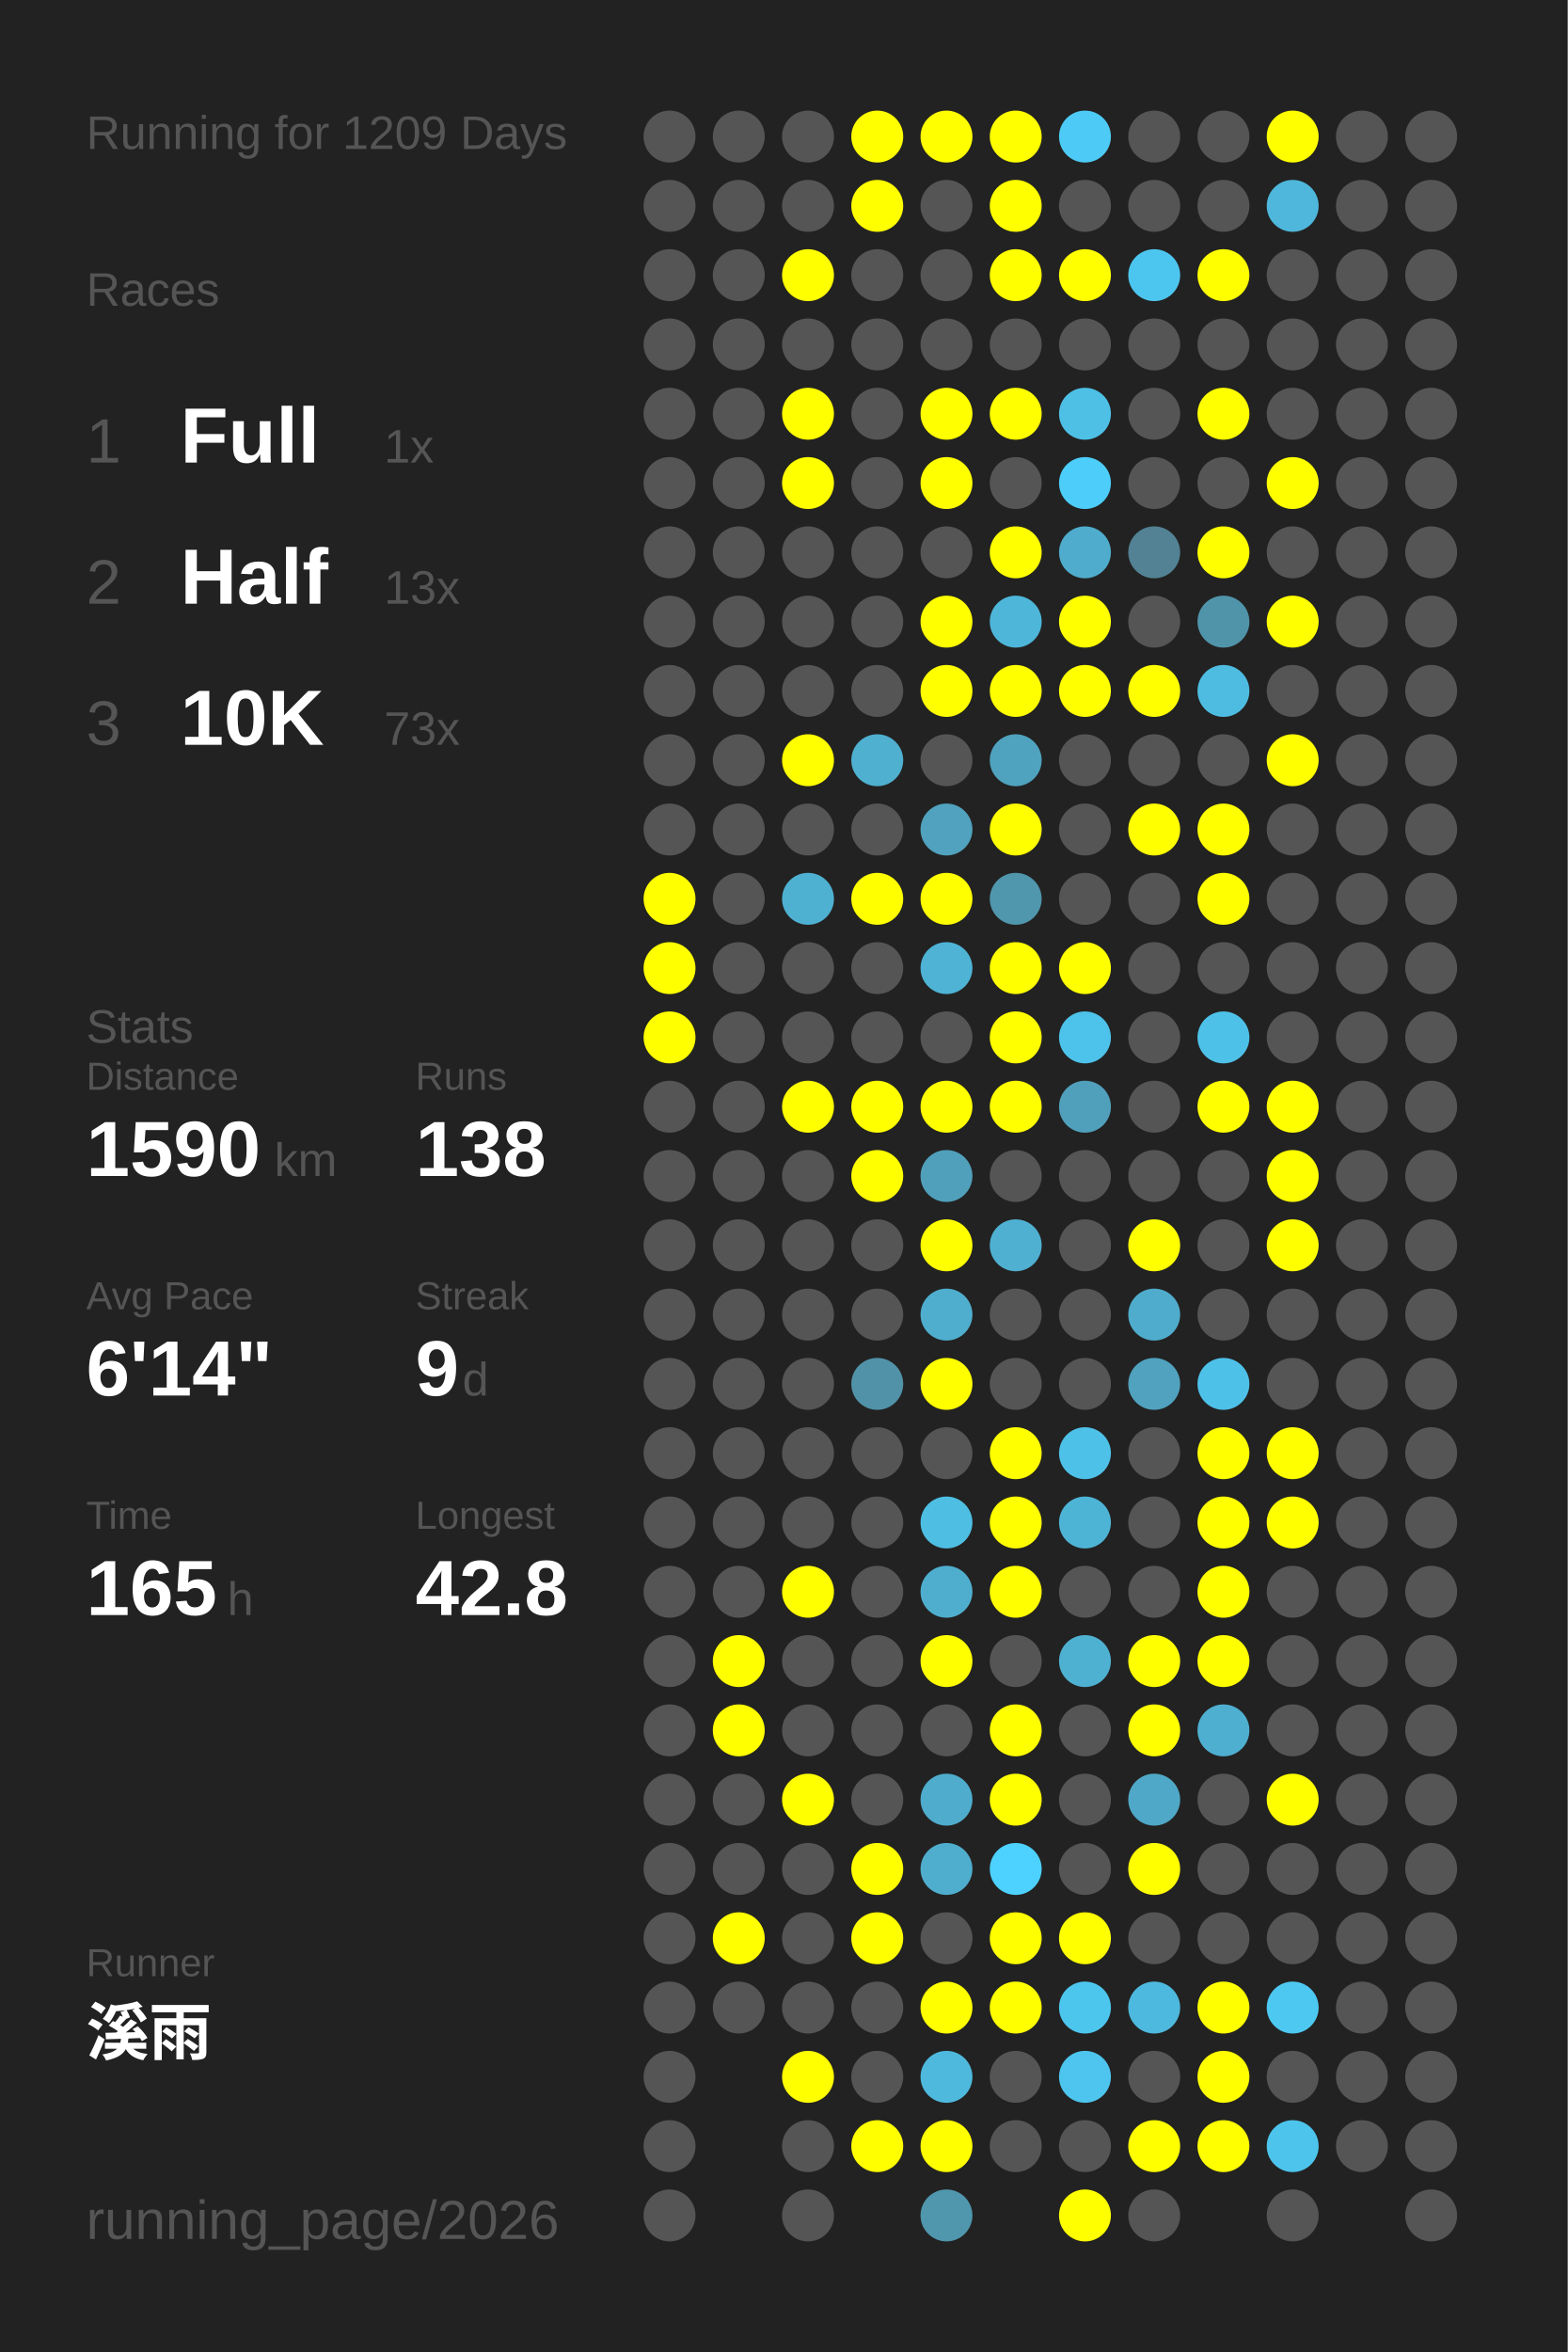
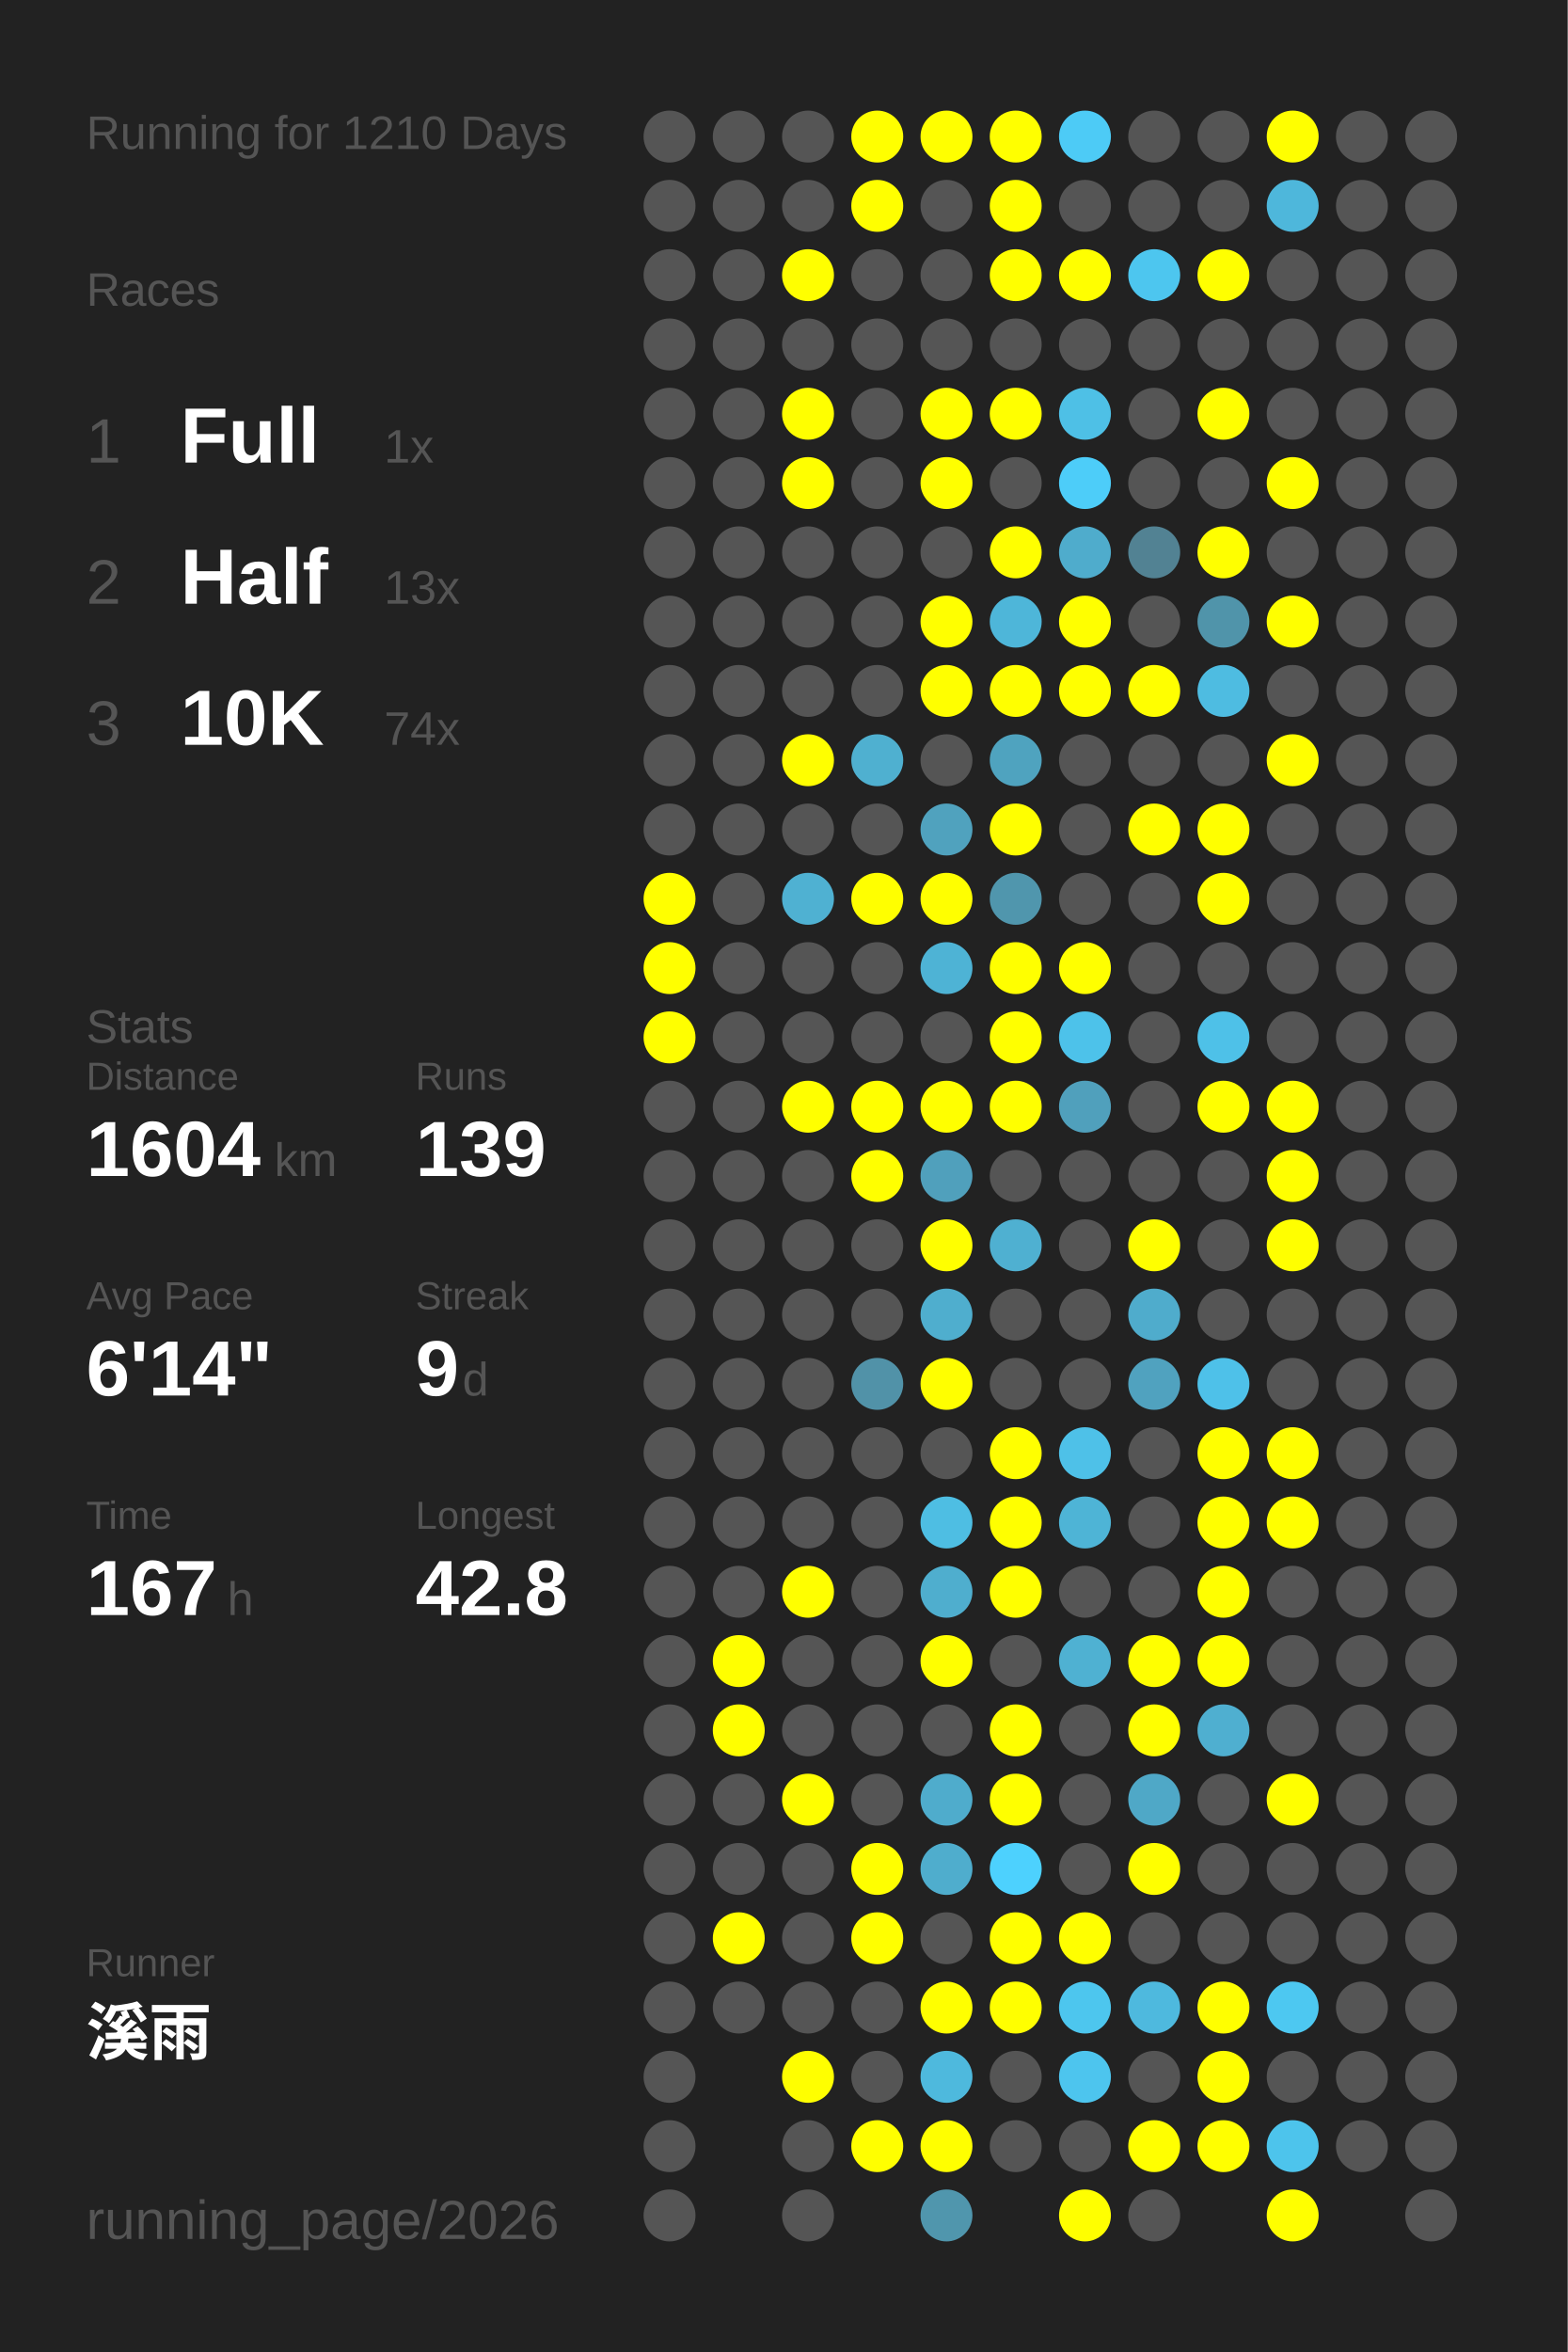
<svg xmlns="http://www.w3.org/2000/svg" baseProfile="full" height="300mm" version="1.1" viewBox="0,0,200,300" width="200mm">
  <defs />
  <rect fill="#222222" height="300" width="200" x="0" y="0" />
-   <text fill="#555555" style="font-size:6px; font-family:Arial;" x="11" y="19">Running for 1209 Days</text>
+   <text fill="#555555" style="font-size:6px; font-family:Arial;" x="11" y="19">Running for 1210 Days</text>
  <text fill="#555555" style="font-size:6px; font-family:Arial;" x="11" y="39">Races</text>
  <text fill="#555555" style="font-size:8px; font-family:Arial;" x="11" y="59">1</text>
  <text fill="#FFFFFF" style="font-size:10px; font-family:Arial; font-weight:bold;" x="23" y="59">Full</text>
  <text fill="#555555" style="font-size:6px; font-family:Arial;" x="49" y="59">1x</text>
  <text fill="#555555" style="font-size:8px; font-family:Arial;" x="11" y="77">2</text>
  <text fill="#FFFFFF" style="font-size:10px; font-family:Arial; font-weight:bold;" x="23" y="77">Half</text>
  <text fill="#555555" style="font-size:6px; font-family:Arial;" x="49" y="77">13x</text>
  <text fill="#555555" style="font-size:8px; font-family:Arial;" x="11" y="95">3</text>
  <text fill="#FFFFFF" style="font-size:10px; font-family:Arial; font-weight:bold;" x="23" y="95">10K</text>
-   <text fill="#555555" style="font-size:6px; font-family:Arial;" x="49" y="95">73x</text>
+   <text fill="#555555" style="font-size:6px; font-family:Arial;" x="49" y="95">74x</text>
  <text fill="#555555" style="font-size:6px; font-family:Arial;" x="11" y="133">Stats</text>
  <text fill="#555555" style="font-size:5px; font-family:Arial;" x="11" y="139">Distance</text>
-   <text fill="#FFFFFF" style="font-size:10px; font-family:Arial; font-weight:bold;" x="11" y="150">1590</text>
+   <text fill="#FFFFFF" style="font-size:10px; font-family:Arial; font-weight:bold;" x="11" y="150">1604</text>
  <text fill="#555555" style="font-size:6px; font-family:Arial;" x="35" y="150">km</text>
  <text fill="#555555" style="font-size:5px; font-family:Arial;" x="53" y="139">Runs</text>
-   <text fill="#FFFFFF" style="font-size:10px; font-family:Arial; font-weight:bold;" x="53" y="150">138</text>
+   <text fill="#FFFFFF" style="font-size:10px; font-family:Arial; font-weight:bold;" x="53" y="150">139</text>
  <text fill="#555555" style="font-size:5px; font-family:Arial;" x="11" y="167">Avg Pace</text>
  <text fill="#FFFFFF" style="font-size:10px; font-family:Arial; font-weight:bold;" x="11" y="178">6'14"</text>
  <text fill="#555555" style="font-size:5px; font-family:Arial;" x="53" y="167">Streak</text>
  <text fill="#FFFFFF" style="font-size:10px; font-family:Arial; font-weight:bold;" x="53" y="178">9</text>
  <text fill="#555555" style="font-size:6px; font-family:Arial;" x="59" y="178">d</text>
  <text fill="#555555" style="font-size:5px; font-family:Arial;" x="11" y="195">Time</text>
-   <text fill="#FFFFFF" style="font-size:10px; font-family:Arial; font-weight:bold;" x="11" y="206">165</text>
+   <text fill="#FFFFFF" style="font-size:10px; font-family:Arial; font-weight:bold;" x="11" y="206">167</text>
  <text fill="#555555" style="font-size:6px; font-family:Arial;" x="29" y="206">h</text>
  <text fill="#555555" style="font-size:5px; font-family:Arial;" x="53" y="195">Longest</text>
  <text fill="#FFFFFF" style="font-size:10px; font-family:Arial; font-weight:bold;" x="53" y="206">42.8</text>
  <text fill="#555555" style="font-size:5px; font-family:Arial;" x="11" y="252.065">Runner</text>
  <text fill="#FFFFFF" style="font-size:8px; font-family:Arial; font-weight:bold;" x="11" y="262.065">溪雨</text>
  <text fill="#555555" style="font-size:7px; font-family:Arial;" x="11" y="285.581">running_page/2026</text>
  <circle cx="85.417" cy="17.419" fill="#555555" r="3.312" />
  <circle cx="85.417" cy="26.258" fill="#555555" r="3.312" />
  <circle cx="85.417" cy="35.097" fill="#555555" r="3.312" />
  <circle cx="85.417" cy="43.935" fill="#555555" r="3.312" />
  <circle cx="85.417" cy="52.774" fill="#555555" r="3.312" />
  <circle cx="85.417" cy="61.613" fill="#555555" r="3.312" />
  <circle cx="85.417" cy="70.452" fill="#555555" r="3.312" />
  <circle cx="85.417" cy="79.29" fill="#555555" r="3.312" />
  <circle cx="85.417" cy="88.129" fill="#555555" r="3.312" />
  <circle cx="85.417" cy="96.968" fill="#555555" r="3.312" />
  <circle cx="85.417" cy="105.806" fill="#555555" r="3.312" />
  <circle cx="85.417" cy="114.645" fill="#FFFF00" r="3.312" />
  <circle cx="85.417" cy="123.484" fill="#FFFF00" r="3.312" />
  <circle cx="85.417" cy="132.323" fill="#FFFF00" r="3.312" />
  <circle cx="85.417" cy="141.161" fill="#555555" r="3.312" />
  <circle cx="85.417" cy="150" fill="#555555" r="3.312" />
  <circle cx="85.417" cy="158.839" fill="#555555" r="3.312" />
  <circle cx="85.417" cy="167.677" fill="#555555" r="3.312" />
  <circle cx="85.417" cy="176.516" fill="#555555" r="3.312" />
  <circle cx="85.417" cy="185.355" fill="#555555" r="3.312" />
  <circle cx="85.417" cy="194.194" fill="#555555" r="3.312" />
  <circle cx="85.417" cy="203.032" fill="#555555" r="3.312" />
  <circle cx="85.417" cy="211.871" fill="#555555" r="3.312" />
  <circle cx="85.417" cy="220.71" fill="#555555" r="3.312" />
  <circle cx="85.417" cy="229.548" fill="#555555" r="3.312" />
  <circle cx="85.417" cy="238.387" fill="#555555" r="3.312" />
  <circle cx="85.417" cy="247.226" fill="#555555" r="3.312" />
  <circle cx="85.417" cy="256.065" fill="#555555" r="3.312" />
  <circle cx="85.417" cy="264.903" fill="#555555" r="3.312" />
  <circle cx="85.417" cy="273.742" fill="#555555" r="3.312" />
  <circle cx="85.417" cy="282.581" fill="#555555" r="3.312" />
  <circle cx="94.25" cy="17.419" fill="#555555" r="3.312" />
  <circle cx="94.25" cy="26.258" fill="#555555" r="3.312" />
  <circle cx="94.25" cy="35.097" fill="#555555" r="3.312" />
  <circle cx="94.25" cy="43.935" fill="#555555" r="3.312" />
  <circle cx="94.25" cy="52.774" fill="#555555" r="3.312" />
  <circle cx="94.25" cy="61.613" fill="#555555" r="3.312" />
  <circle cx="94.25" cy="70.452" fill="#555555" r="3.312" />
  <circle cx="94.25" cy="79.29" fill="#555555" r="3.312" />
  <circle cx="94.25" cy="88.129" fill="#555555" r="3.312" />
  <circle cx="94.25" cy="96.968" fill="#555555" r="3.312" />
  <circle cx="94.25" cy="105.806" fill="#555555" r="3.312" />
  <circle cx="94.25" cy="114.645" fill="#555555" r="3.312" />
  <circle cx="94.25" cy="123.484" fill="#555555" r="3.312" />
  <circle cx="94.25" cy="132.323" fill="#555555" r="3.312" />
  <circle cx="94.25" cy="141.161" fill="#555555" r="3.312" />
  <circle cx="94.25" cy="150" fill="#555555" r="3.312" />
  <circle cx="94.25" cy="158.839" fill="#555555" r="3.312" />
  <circle cx="94.25" cy="167.677" fill="#555555" r="3.312" />
  <circle cx="94.25" cy="176.516" fill="#555555" r="3.312" />
  <circle cx="94.25" cy="185.355" fill="#555555" r="3.312" />
  <circle cx="94.25" cy="194.194" fill="#555555" r="3.312" />
  <circle cx="94.25" cy="203.032" fill="#555555" r="3.312" />
  <circle cx="94.25" cy="211.871" fill="#FFFF00" r="3.312" />
  <circle cx="94.25" cy="220.71" fill="#FFFF00" r="3.312" />
  <circle cx="94.25" cy="229.548" fill="#555555" r="3.312" />
  <circle cx="94.25" cy="238.387" fill="#555555" r="3.312" />
  <circle cx="94.25" cy="247.226" fill="#FFFF00" r="3.312" />
  <circle cx="94.25" cy="256.065" fill="#555555" r="3.312" />
  <circle cx="103.083" cy="17.419" fill="#555555" r="3.312" />
  <circle cx="103.083" cy="26.258" fill="#555555" r="3.312" />
  <circle cx="103.083" cy="35.097" fill="#FFFF00" r="3.312" />
  <circle cx="103.083" cy="43.935" fill="#555555" r="3.312" />
  <circle cx="103.083" cy="52.774" fill="#FFFF00" r="3.312" />
  <circle cx="103.083" cy="61.613" fill="#FFFF00" r="3.312" />
  <circle cx="103.083" cy="70.452" fill="#555555" r="3.312" />
  <circle cx="103.083" cy="79.29" fill="#555555" r="3.312" />
  <circle cx="103.083" cy="88.129" fill="#555555" r="3.312" />
  <circle cx="103.083" cy="96.968" fill="#FFFF00" r="3.312" />
  <circle cx="103.083" cy="105.806" fill="#555555" r="3.312" />
  <circle cx="103.083" cy="114.645" fill="#4fb1d2" r="3.312" />
  <circle cx="103.083" cy="123.484" fill="#555555" r="3.312" />
  <circle cx="103.083" cy="132.323" fill="#555555" r="3.312" />
  <circle cx="103.083" cy="141.161" fill="#FFFF00" r="3.312" />
  <circle cx="103.083" cy="150" fill="#555555" r="3.312" />
  <circle cx="103.083" cy="158.839" fill="#555555" r="3.312" />
  <circle cx="103.083" cy="167.677" fill="#555555" r="3.312" />
  <circle cx="103.083" cy="176.516" fill="#555555" r="3.312" />
  <circle cx="103.083" cy="185.355" fill="#555555" r="3.312" />
  <circle cx="103.083" cy="194.194" fill="#555555" r="3.312" />
  <circle cx="103.083" cy="203.032" fill="#FFFF00" r="3.312" />
  <circle cx="103.083" cy="211.871" fill="#555555" r="3.312" />
  <circle cx="103.083" cy="220.71" fill="#555555" r="3.312" />
  <circle cx="103.083" cy="229.548" fill="#FFFF00" r="3.312" />
  <circle cx="103.083" cy="238.387" fill="#555555" r="3.312" />
  <circle cx="103.083" cy="247.226" fill="#555555" r="3.312" />
  <circle cx="103.083" cy="256.065" fill="#555555" r="3.312" />
  <circle cx="103.083" cy="264.903" fill="#FFFF00" r="3.312" />
  <circle cx="103.083" cy="273.742" fill="#555555" r="3.312" />
  <circle cx="103.083" cy="282.581" fill="#555555" r="3.312" />
  <circle cx="111.917" cy="17.419" fill="#FFFF00" r="3.312" />
  <circle cx="111.917" cy="26.258" fill="#FFFF00" r="3.312" />
  <circle cx="111.917" cy="35.097" fill="#555555" r="3.312" />
  <circle cx="111.917" cy="43.935" fill="#555555" r="3.312" />
  <circle cx="111.917" cy="52.774" fill="#555555" r="3.312" />
  <circle cx="111.917" cy="61.613" fill="#555555" r="3.312" />
  <circle cx="111.917" cy="70.452" fill="#555555" r="3.312" />
  <circle cx="111.917" cy="79.29" fill="#555555" r="3.312" />
  <circle cx="111.917" cy="88.129" fill="#555555" r="3.312" />
  <circle cx="111.917" cy="96.968" fill="#4fb0d0" r="3.312" />
  <circle cx="111.917" cy="105.806" fill="#555555" r="3.312" />
  <circle cx="111.917" cy="114.645" fill="#FFFF00" r="3.312" />
  <circle cx="111.917" cy="123.484" fill="#555555" r="3.312" />
  <circle cx="111.917" cy="132.323" fill="#555555" r="3.312" />
  <circle cx="111.917" cy="141.161" fill="#FFFF00" r="3.312" />
  <circle cx="111.917" cy="150" fill="#FFFF00" r="3.312" />
  <circle cx="111.917" cy="158.839" fill="#555555" r="3.312" />
  <circle cx="111.917" cy="167.677" fill="#555555" r="3.312" />
  <circle cx="111.917" cy="176.516" fill="#5192a8" r="3.312" />
  <circle cx="111.917" cy="185.355" fill="#555555" r="3.312" />
  <circle cx="111.917" cy="194.194" fill="#555555" r="3.312" />
  <circle cx="111.917" cy="203.032" fill="#555555" r="3.312" />
  <circle cx="111.917" cy="211.871" fill="#555555" r="3.312" />
  <circle cx="111.917" cy="220.71" fill="#555555" r="3.312" />
  <circle cx="111.917" cy="229.548" fill="#555555" r="3.312" />
  <circle cx="111.917" cy="238.387" fill="#FFFF00" r="3.312" />
  <circle cx="111.917" cy="247.226" fill="#FFFF00" r="3.312" />
  <circle cx="111.917" cy="256.065" fill="#555555" r="3.312" />
  <circle cx="111.917" cy="264.903" fill="#555555" r="3.312" />
  <circle cx="111.917" cy="273.742" fill="#FFFF00" r="3.312" />
  <circle cx="120.75" cy="17.419" fill="#FFFF00" r="3.312" />
  <circle cx="120.75" cy="26.258" fill="#555555" r="3.312" />
  <circle cx="120.75" cy="35.097" fill="#555555" r="3.312" />
  <circle cx="120.75" cy="43.935" fill="#555555" r="3.312" />
  <circle cx="120.75" cy="52.774" fill="#FFFF00" r="3.312" />
  <circle cx="120.75" cy="61.613" fill="#FFFF00" r="3.312" />
  <circle cx="120.75" cy="70.452" fill="#555555" r="3.312" />
  <circle cx="120.75" cy="79.29" fill="#FFFF00" r="3.312" />
  <circle cx="120.75" cy="88.129" fill="#FFFF00" r="3.312" />
  <circle cx="120.75" cy="96.968" fill="#555555" r="3.312" />
  <circle cx="120.75" cy="105.806" fill="#50a2be" r="3.312" />
  <circle cx="120.75" cy="114.645" fill="#FFFF00" r="3.312" />
  <circle cx="120.75" cy="123.484" fill="#4eb3d5" r="3.312" />
  <circle cx="120.75" cy="132.323" fill="#555555" r="3.312" />
  <circle cx="120.75" cy="141.161" fill="#FFFF00" r="3.312" />
  <circle cx="120.75" cy="150" fill="#50a0bc" r="3.312" />
  <circle cx="120.75" cy="158.839" fill="#FFFF00" r="3.312" />
  <circle cx="120.75" cy="167.677" fill="#4faece" r="3.312" />
  <circle cx="120.75" cy="176.516" fill="#FFFF00" r="3.312" />
  <circle cx="120.75" cy="185.355" fill="#555555" r="3.312" />
  <circle cx="120.75" cy="194.194" fill="#4ebee3" r="3.312" />
  <circle cx="120.75" cy="203.032" fill="#4faece" r="3.312" />
  <circle cx="120.75" cy="211.871" fill="#FFFF00" r="3.312" />
  <circle cx="120.75" cy="220.71" fill="#555555" r="3.312" />
  <circle cx="120.75" cy="229.548" fill="#4faccc" r="3.312" />
  <circle cx="120.75" cy="238.387" fill="#4fadcd" r="3.312" />
  <circle cx="120.75" cy="247.226" fill="#555555" r="3.312" />
  <circle cx="120.75" cy="256.065" fill="#FFFF00" r="3.312" />
  <circle cx="120.75" cy="264.903" fill="#4eb9dd" r="3.312" />
  <circle cx="120.75" cy="273.742" fill="#FFFF00" r="3.312" />
  <circle cx="120.75" cy="282.581" fill="#5096ad" r="3.312" />
  <circle cx="129.583" cy="17.419" fill="#FFFF00" r="3.312" />
  <circle cx="129.583" cy="26.258" fill="#FFFF00" r="3.312" />
  <circle cx="129.583" cy="35.097" fill="#FFFF00" r="3.312" />
  <circle cx="129.583" cy="43.935" fill="#555555" r="3.312" />
  <circle cx="129.583" cy="52.774" fill="#FFFF00" r="3.312" />
  <circle cx="129.583" cy="61.613" fill="#555555" r="3.312" />
  <circle cx="129.583" cy="70.452" fill="#FFFF00" r="3.312" />
  <circle cx="129.583" cy="79.29" fill="#4eb6d9" r="3.312" />
  <circle cx="129.583" cy="88.129" fill="#FFFF00" r="3.312" />
  <circle cx="129.583" cy="96.968" fill="#4fa3bf" r="3.312" />
  <circle cx="129.583" cy="105.806" fill="#FFFF00" r="3.312" />
  <circle cx="129.583" cy="114.645" fill="#5096ad" r="3.312" />
  <circle cx="129.583" cy="123.484" fill="#FFFF00" r="3.312" />
  <circle cx="129.583" cy="132.323" fill="#FFFF00" r="3.312" />
  <circle cx="129.583" cy="141.161" fill="#FFFF00" r="3.312" />
  <circle cx="129.583" cy="150" fill="#555555" r="3.312" />
  <circle cx="129.583" cy="158.839" fill="#4fb0d1" r="3.312" />
  <circle cx="129.583" cy="167.677" fill="#555555" r="3.312" />
  <circle cx="129.583" cy="176.516" fill="#555555" r="3.312" />
  <circle cx="129.583" cy="185.355" fill="#FFFF00" r="3.312" />
  <circle cx="129.583" cy="194.194" fill="#FFFF00" r="3.312" />
  <circle cx="129.583" cy="203.032" fill="#FFFF00" r="3.312" />
  <circle cx="129.583" cy="211.871" fill="#555555" r="3.312" />
  <circle cx="129.583" cy="220.71" fill="#FFFF00" r="3.312" />
  <circle cx="129.583" cy="229.548" fill="#FFFF00" r="3.312" />
  <circle cx="129.583" cy="238.387" fill="#4dd1fe" r="3.312" />
  <circle cx="129.583" cy="247.226" fill="#FFFF00" r="3.312" />
  <circle cx="129.583" cy="256.065" fill="#FFFF00" r="3.312" />
  <circle cx="129.583" cy="264.903" fill="#555555" r="3.312" />
  <circle cx="129.583" cy="273.742" fill="#555555" r="3.312" />
  <circle cx="138.417" cy="17.419" fill="#4dcbf6" r="3.312" />
  <circle cx="138.417" cy="26.258" fill="#555555" r="3.312" />
  <circle cx="138.417" cy="35.097" fill="#FFFF00" r="3.312" />
  <circle cx="138.417" cy="43.935" fill="#555555" r="3.312" />
  <circle cx="138.417" cy="52.774" fill="#4ec0e6" r="3.312" />
  <circle cx="138.417" cy="61.613" fill="#4dcdf9" r="3.312" />
  <circle cx="138.417" cy="70.452" fill="#4faccc" r="3.312" />
  <circle cx="138.417" cy="79.29" fill="#FFFF00" r="3.312" />
  <circle cx="138.417" cy="88.129" fill="#FFFF00" r="3.312" />
  <circle cx="138.417" cy="96.968" fill="#555555" r="3.312" />
  <circle cx="138.417" cy="105.806" fill="#555555" r="3.312" />
  <circle cx="138.417" cy="114.645" fill="#555555" r="3.312" />
  <circle cx="138.417" cy="123.484" fill="#FFFF00" r="3.312" />
  <circle cx="138.417" cy="132.323" fill="#4dc2ea" r="3.312" />
  <circle cx="138.417" cy="141.161" fill="#50a0bc" r="3.312" />
  <circle cx="138.417" cy="150" fill="#555555" r="3.312" />
  <circle cx="138.417" cy="158.839" fill="#555555" r="3.312" />
  <circle cx="138.417" cy="167.677" fill="#555555" r="3.312" />
  <circle cx="138.417" cy="176.516" fill="#555555" r="3.312" />
  <circle cx="138.417" cy="185.355" fill="#4ec1e8" r="3.312" />
  <circle cx="138.417" cy="194.194" fill="#4eb4d6" r="3.312" />
  <circle cx="138.417" cy="203.032" fill="#555555" r="3.312" />
  <circle cx="138.417" cy="211.871" fill="#4fb1d2" r="3.312" />
  <circle cx="138.417" cy="220.71" fill="#555555" r="3.312" />
  <circle cx="138.417" cy="229.548" fill="#555555" r="3.312" />
  <circle cx="138.417" cy="238.387" fill="#555555" r="3.312" />
  <circle cx="138.417" cy="247.226" fill="#FFFF00" r="3.312" />
  <circle cx="138.417" cy="256.065" fill="#4dc6ee" r="3.312" />
  <circle cx="138.417" cy="264.903" fill="#4dc5ee" r="3.312" />
  <circle cx="138.417" cy="273.742" fill="#555555" r="3.312" />
  <circle cx="138.417" cy="282.581" fill="#FFFF00" r="3.312" />
  <circle cx="147.25" cy="17.419" fill="#555555" r="3.312" />
  <circle cx="147.25" cy="26.258" fill="#555555" r="3.312" />
  <circle cx="147.25" cy="35.097" fill="#4dc6ef" r="3.312" />
  <circle cx="147.25" cy="43.935" fill="#555555" r="3.312" />
  <circle cx="147.25" cy="52.774" fill="#555555" r="3.312" />
  <circle cx="147.25" cy="61.613" fill="#555555" r="3.312" />
  <circle cx="147.25" cy="70.452" fill="#528293" r="3.312" />
  <circle cx="147.25" cy="79.29" fill="#555555" r="3.312" />
  <circle cx="147.25" cy="88.129" fill="#FFFF00" r="3.312" />
  <circle cx="147.25" cy="96.968" fill="#555555" r="3.312" />
  <circle cx="147.25" cy="105.806" fill="#FFFF00" r="3.312" />
  <circle cx="147.25" cy="114.645" fill="#555555" r="3.312" />
  <circle cx="147.25" cy="123.484" fill="#555555" r="3.312" />
  <circle cx="147.25" cy="132.323" fill="#555555" r="3.312" />
  <circle cx="147.25" cy="141.161" fill="#555555" r="3.312" />
  <circle cx="147.25" cy="150" fill="#555555" r="3.312" />
  <circle cx="147.25" cy="158.839" fill="#FFFF00" r="3.312" />
  <circle cx="147.25" cy="167.677" fill="#4faccc" r="3.312" />
  <circle cx="147.25" cy="176.516" fill="#50a2bf" r="3.312" />
  <circle cx="147.25" cy="185.355" fill="#555555" r="3.312" />
  <circle cx="147.25" cy="194.194" fill="#555555" r="3.312" />
  <circle cx="147.25" cy="203.032" fill="#555555" r="3.312" />
  <circle cx="147.25" cy="211.871" fill="#FFFF00" r="3.312" />
  <circle cx="147.25" cy="220.71" fill="#FFFF00" r="3.312" />
  <circle cx="147.25" cy="229.548" fill="#4fa8c7" r="3.312" />
  <circle cx="147.25" cy="238.387" fill="#FFFF00" r="3.312" />
  <circle cx="147.25" cy="247.226" fill="#555555" r="3.312" />
  <circle cx="147.25" cy="256.065" fill="#4eb9de" r="3.312" />
  <circle cx="147.25" cy="264.903" fill="#555555" r="3.312" />
  <circle cx="147.25" cy="273.742" fill="#FFFF00" r="3.312" />
  <circle cx="147.25" cy="282.581" fill="#555555" r="3.312" />
  <circle cx="156.083" cy="17.419" fill="#555555" r="3.312" />
  <circle cx="156.083" cy="26.258" fill="#555555" r="3.312" />
  <circle cx="156.083" cy="35.097" fill="#FFFF00" r="3.312" />
  <circle cx="156.083" cy="43.935" fill="#555555" r="3.312" />
  <circle cx="156.083" cy="52.774" fill="#FFFF00" r="3.312" />
  <circle cx="156.083" cy="61.613" fill="#555555" r="3.312" />
  <circle cx="156.083" cy="70.452" fill="#FFFF00" r="3.312" />
  <circle cx="156.083" cy="79.29" fill="#5094aa" r="3.312" />
  <circle cx="156.083" cy="88.129" fill="#4ebce1" r="3.312" />
  <circle cx="156.083" cy="96.968" fill="#555555" r="3.312" />
  <circle cx="156.083" cy="105.806" fill="#FFFF00" r="3.312" />
  <circle cx="156.083" cy="114.645" fill="#FFFF00" r="3.312" />
  <circle cx="156.083" cy="123.484" fill="#555555" r="3.312" />
  <circle cx="156.083" cy="132.323" fill="#4ec1e8" r="3.312" />
  <circle cx="156.083" cy="141.161" fill="#FFFF00" r="3.312" />
  <circle cx="156.083" cy="150" fill="#555555" r="3.312" />
  <circle cx="156.083" cy="158.839" fill="#555555" r="3.312" />
  <circle cx="156.083" cy="167.677" fill="#555555" r="3.312" />
  <circle cx="156.083" cy="176.516" fill="#4ec1e9" r="3.312" />
  <circle cx="156.083" cy="185.355" fill="#FFFF00" r="3.312" />
  <circle cx="156.083" cy="194.194" fill="#FFFF00" r="3.312" />
  <circle cx="156.083" cy="203.032" fill="#FFFF00" r="3.312" />
  <circle cx="156.083" cy="211.871" fill="#FFFF00" r="3.312" />
  <circle cx="156.083" cy="220.71" fill="#4fafd0" r="3.312" />
  <circle cx="156.083" cy="229.548" fill="#555555" r="3.312" />
  <circle cx="156.083" cy="238.387" fill="#555555" r="3.312" />
  <circle cx="156.083" cy="247.226" fill="#555555" r="3.312" />
  <circle cx="156.083" cy="256.065" fill="#FFFF00" r="3.312" />
  <circle cx="156.083" cy="264.903" fill="#FFFF00" r="3.312" />
  <circle cx="156.083" cy="273.742" fill="#FFFF00" r="3.312" />
  <circle cx="164.917" cy="17.419" fill="#FFFF00" r="3.312" />
  <circle cx="164.917" cy="26.258" fill="#4eb7db" r="3.312" />
  <circle cx="164.917" cy="35.097" fill="#555555" r="3.312" />
  <circle cx="164.917" cy="43.935" fill="#555555" r="3.312" />
  <circle cx="164.917" cy="52.774" fill="#555555" r="3.312" />
  <circle cx="164.917" cy="61.613" fill="#FFFF00" r="3.312" />
  <circle cx="164.917" cy="70.452" fill="#555555" r="3.312" />
  <circle cx="164.917" cy="79.29" fill="#FFFF00" r="3.312" />
  <circle cx="164.917" cy="88.129" fill="#555555" r="3.312" />
  <circle cx="164.917" cy="96.968" fill="#FFFF00" r="3.312" />
  <circle cx="164.917" cy="105.806" fill="#555555" r="3.312" />
  <circle cx="164.917" cy="114.645" fill="#555555" r="3.312" />
  <circle cx="164.917" cy="123.484" fill="#555555" r="3.312" />
  <circle cx="164.917" cy="132.323" fill="#555555" r="3.312" />
  <circle cx="164.917" cy="141.161" fill="#FFFF00" r="3.312" />
  <circle cx="164.917" cy="150" fill="#FFFF00" r="3.312" />
  <circle cx="164.917" cy="158.839" fill="#FFFF00" r="3.312" />
  <circle cx="164.917" cy="167.677" fill="#555555" r="3.312" />
  <circle cx="164.917" cy="176.516" fill="#555555" r="3.312" />
  <circle cx="164.917" cy="185.355" fill="#FFFF00" r="3.312" />
  <circle cx="164.917" cy="194.194" fill="#FFFF00" r="3.312" />
  <circle cx="164.917" cy="203.032" fill="#555555" r="3.312" />
  <circle cx="164.917" cy="211.871" fill="#555555" r="3.312" />
  <circle cx="164.917" cy="220.71" fill="#555555" r="3.312" />
  <circle cx="164.917" cy="229.548" fill="#FFFF00" r="3.312" />
  <circle cx="164.917" cy="238.387" fill="#555555" r="3.312" />
  <circle cx="164.917" cy="247.226" fill="#555555" r="3.312" />
  <circle cx="164.917" cy="256.065" fill="#4dc8f1" r="3.312" />
  <circle cx="164.917" cy="264.903" fill="#555555" r="3.312" />
  <circle cx="164.917" cy="273.742" fill="#4dc4ec" r="3.312" />
-   <circle cx="164.917" cy="282.581" fill="#555555" r="3.312" />
+   <circle cx="164.917" cy="282.581" fill="#FFFF00" r="3.312" />
  <circle cx="173.75" cy="17.419" fill="#555555" r="3.312" />
  <circle cx="173.75" cy="26.258" fill="#555555" r="3.312" />
  <circle cx="173.75" cy="35.097" fill="#555555" r="3.312" />
  <circle cx="173.75" cy="43.935" fill="#555555" r="3.312" />
  <circle cx="173.75" cy="52.774" fill="#555555" r="3.312" />
  <circle cx="173.75" cy="61.613" fill="#555555" r="3.312" />
  <circle cx="173.75" cy="70.452" fill="#555555" r="3.312" />
  <circle cx="173.75" cy="79.29" fill="#555555" r="3.312" />
  <circle cx="173.75" cy="88.129" fill="#555555" r="3.312" />
  <circle cx="173.75" cy="96.968" fill="#555555" r="3.312" />
  <circle cx="173.75" cy="105.806" fill="#555555" r="3.312" />
  <circle cx="173.75" cy="114.645" fill="#555555" r="3.312" />
  <circle cx="173.75" cy="123.484" fill="#555555" r="3.312" />
  <circle cx="173.75" cy="132.323" fill="#555555" r="3.312" />
  <circle cx="173.75" cy="141.161" fill="#555555" r="3.312" />
  <circle cx="173.75" cy="150" fill="#555555" r="3.312" />
  <circle cx="173.75" cy="158.839" fill="#555555" r="3.312" />
  <circle cx="173.75" cy="167.677" fill="#555555" r="3.312" />
  <circle cx="173.75" cy="176.516" fill="#555555" r="3.312" />
  <circle cx="173.75" cy="185.355" fill="#555555" r="3.312" />
  <circle cx="173.75" cy="194.194" fill="#555555" r="3.312" />
  <circle cx="173.75" cy="203.032" fill="#555555" r="3.312" />
  <circle cx="173.75" cy="211.871" fill="#555555" r="3.312" />
  <circle cx="173.75" cy="220.71" fill="#555555" r="3.312" />
  <circle cx="173.75" cy="229.548" fill="#555555" r="3.312" />
  <circle cx="173.75" cy="238.387" fill="#555555" r="3.312" />
  <circle cx="173.75" cy="247.226" fill="#555555" r="3.312" />
  <circle cx="173.75" cy="256.065" fill="#555555" r="3.312" />
  <circle cx="173.75" cy="264.903" fill="#555555" r="3.312" />
  <circle cx="173.75" cy="273.742" fill="#555555" r="3.312" />
  <circle cx="182.583" cy="17.419" fill="#555555" r="3.312" />
  <circle cx="182.583" cy="26.258" fill="#555555" r="3.312" />
  <circle cx="182.583" cy="35.097" fill="#555555" r="3.312" />
  <circle cx="182.583" cy="43.935" fill="#555555" r="3.312" />
  <circle cx="182.583" cy="52.774" fill="#555555" r="3.312" />
  <circle cx="182.583" cy="61.613" fill="#555555" r="3.312" />
  <circle cx="182.583" cy="70.452" fill="#555555" r="3.312" />
  <circle cx="182.583" cy="79.29" fill="#555555" r="3.312" />
  <circle cx="182.583" cy="88.129" fill="#555555" r="3.312" />
  <circle cx="182.583" cy="96.968" fill="#555555" r="3.312" />
  <circle cx="182.583" cy="105.806" fill="#555555" r="3.312" />
  <circle cx="182.583" cy="114.645" fill="#555555" r="3.312" />
  <circle cx="182.583" cy="123.484" fill="#555555" r="3.312" />
  <circle cx="182.583" cy="132.323" fill="#555555" r="3.312" />
  <circle cx="182.583" cy="141.161" fill="#555555" r="3.312" />
  <circle cx="182.583" cy="150" fill="#555555" r="3.312" />
  <circle cx="182.583" cy="158.839" fill="#555555" r="3.312" />
  <circle cx="182.583" cy="167.677" fill="#555555" r="3.312" />
  <circle cx="182.583" cy="176.516" fill="#555555" r="3.312" />
  <circle cx="182.583" cy="185.355" fill="#555555" r="3.312" />
  <circle cx="182.583" cy="194.194" fill="#555555" r="3.312" />
  <circle cx="182.583" cy="203.032" fill="#555555" r="3.312" />
  <circle cx="182.583" cy="211.871" fill="#555555" r="3.312" />
  <circle cx="182.583" cy="220.71" fill="#555555" r="3.312" />
  <circle cx="182.583" cy="229.548" fill="#555555" r="3.312" />
  <circle cx="182.583" cy="238.387" fill="#555555" r="3.312" />
  <circle cx="182.583" cy="247.226" fill="#555555" r="3.312" />
  <circle cx="182.583" cy="256.065" fill="#555555" r="3.312" />
  <circle cx="182.583" cy="264.903" fill="#555555" r="3.312" />
  <circle cx="182.583" cy="273.742" fill="#555555" r="3.312" />
  <circle cx="182.583" cy="282.581" fill="#555555" r="3.312" />
</svg>
